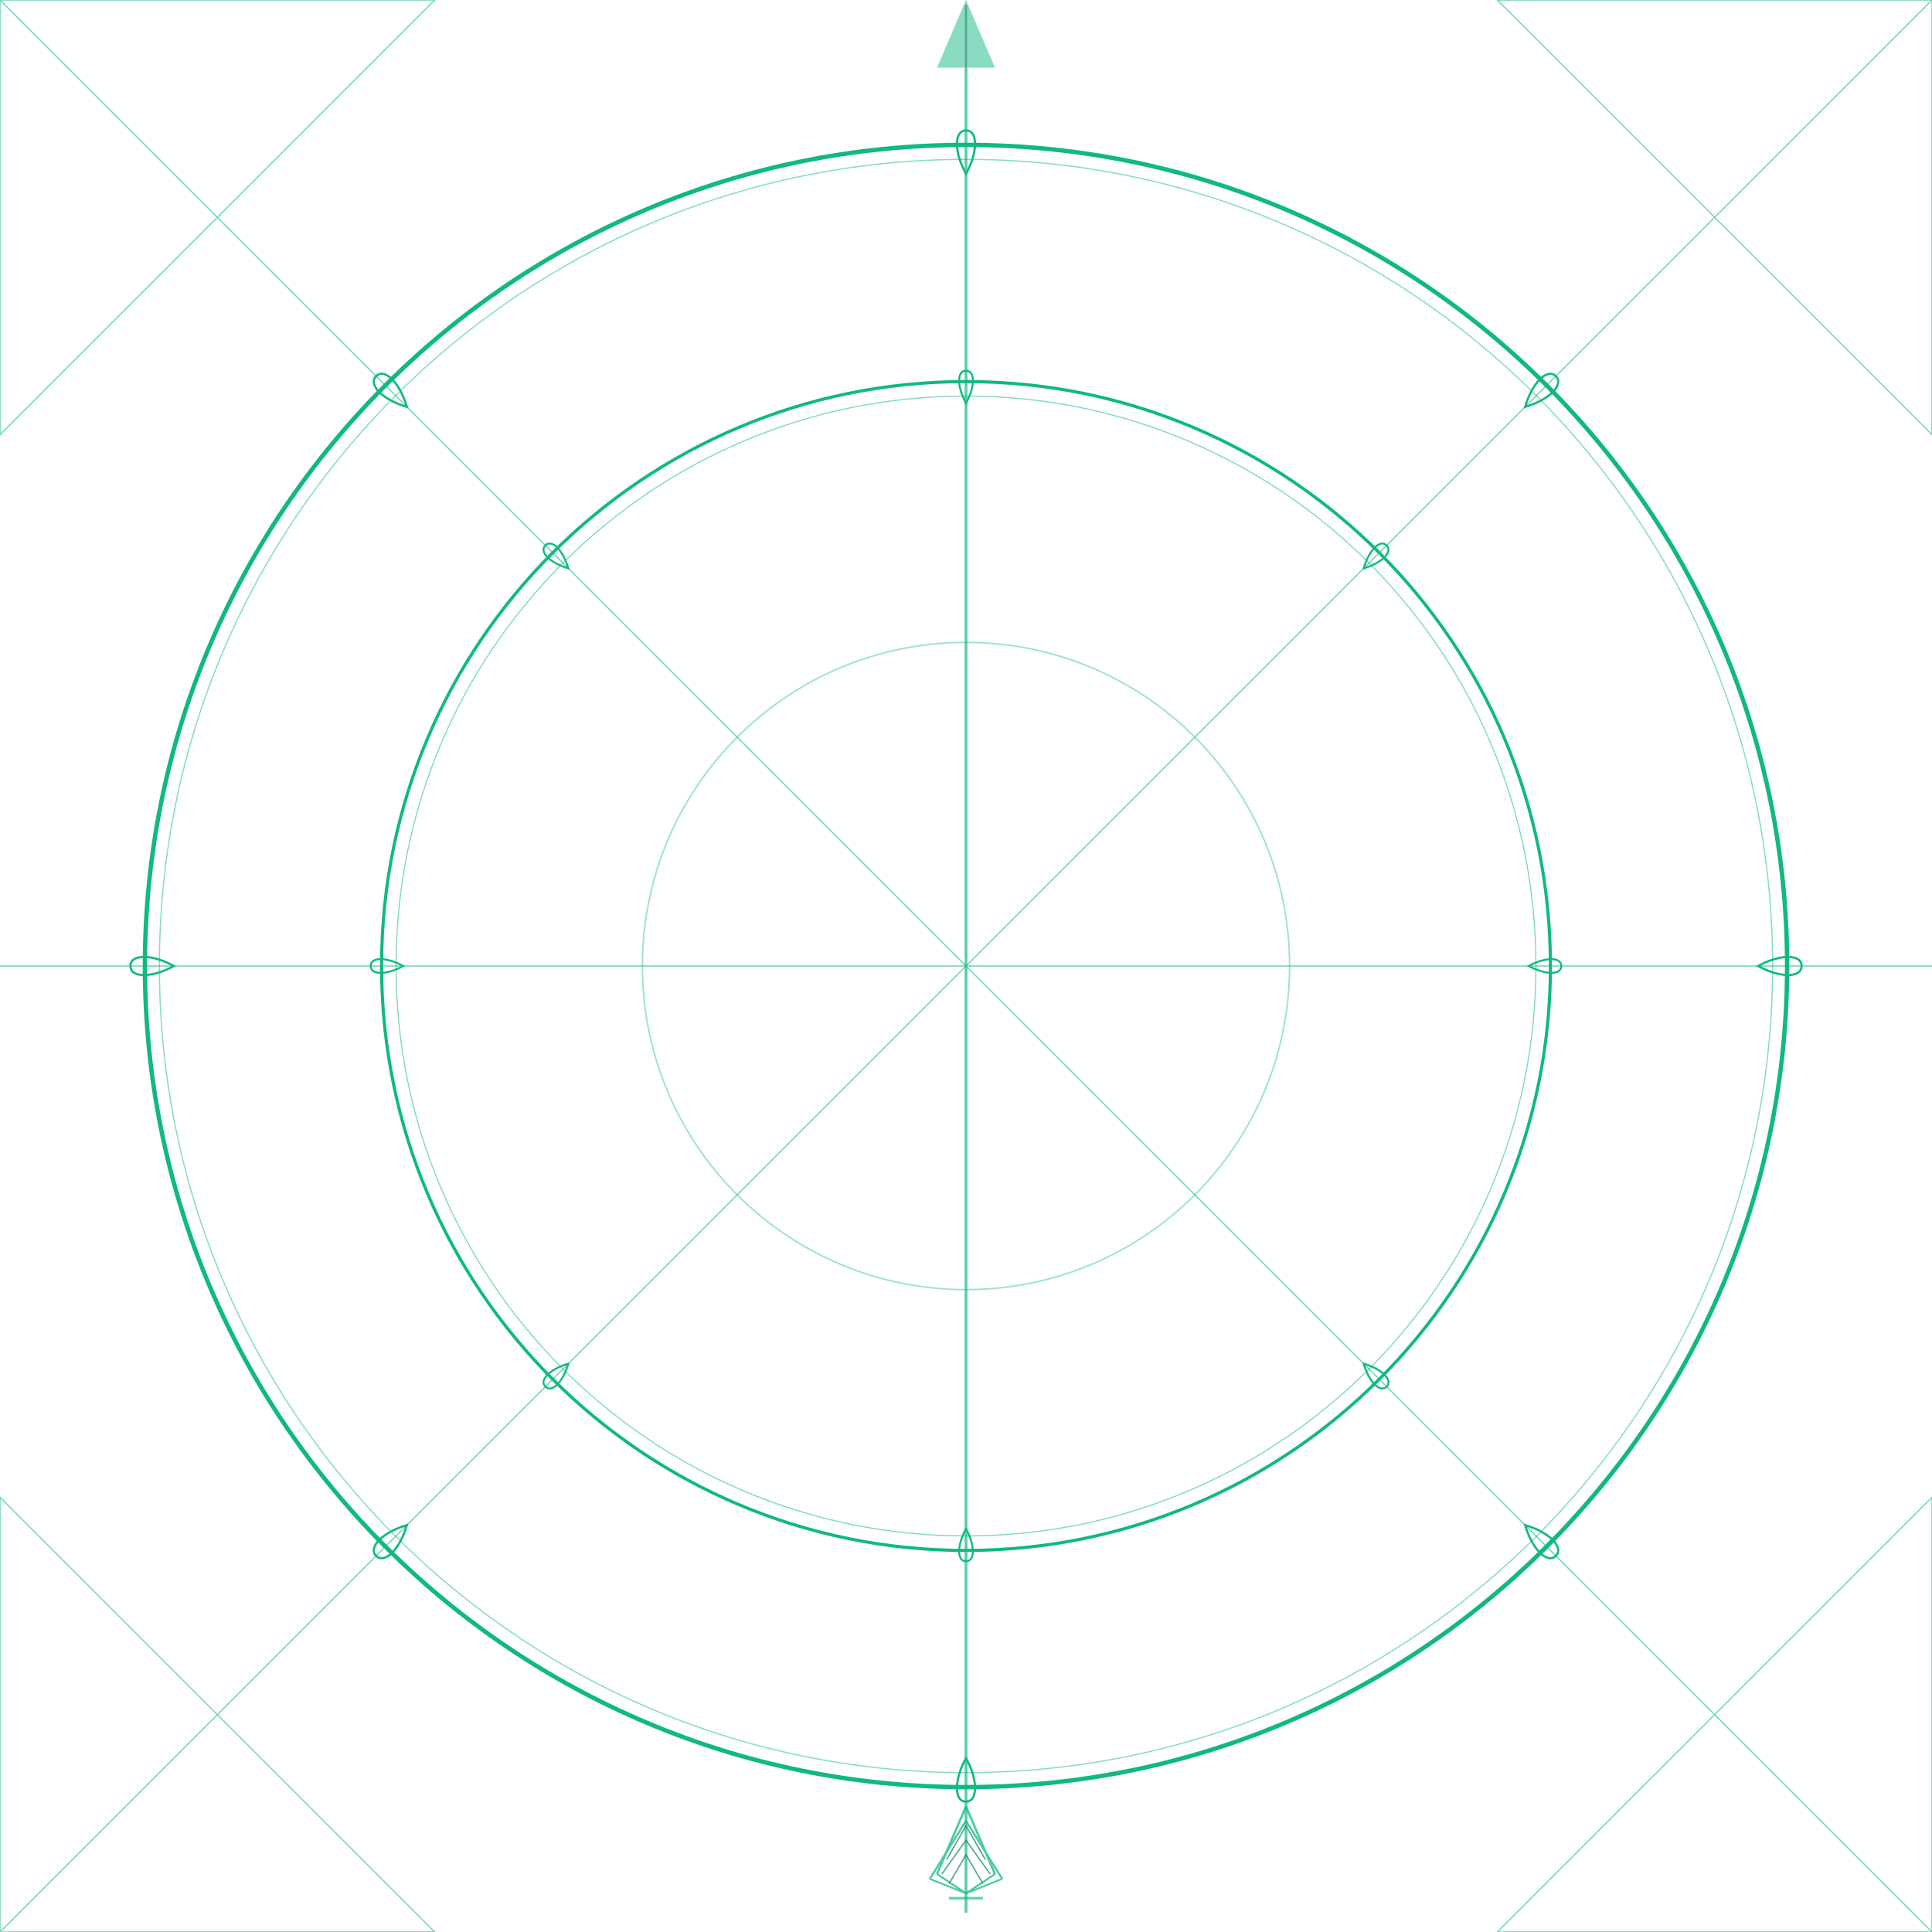
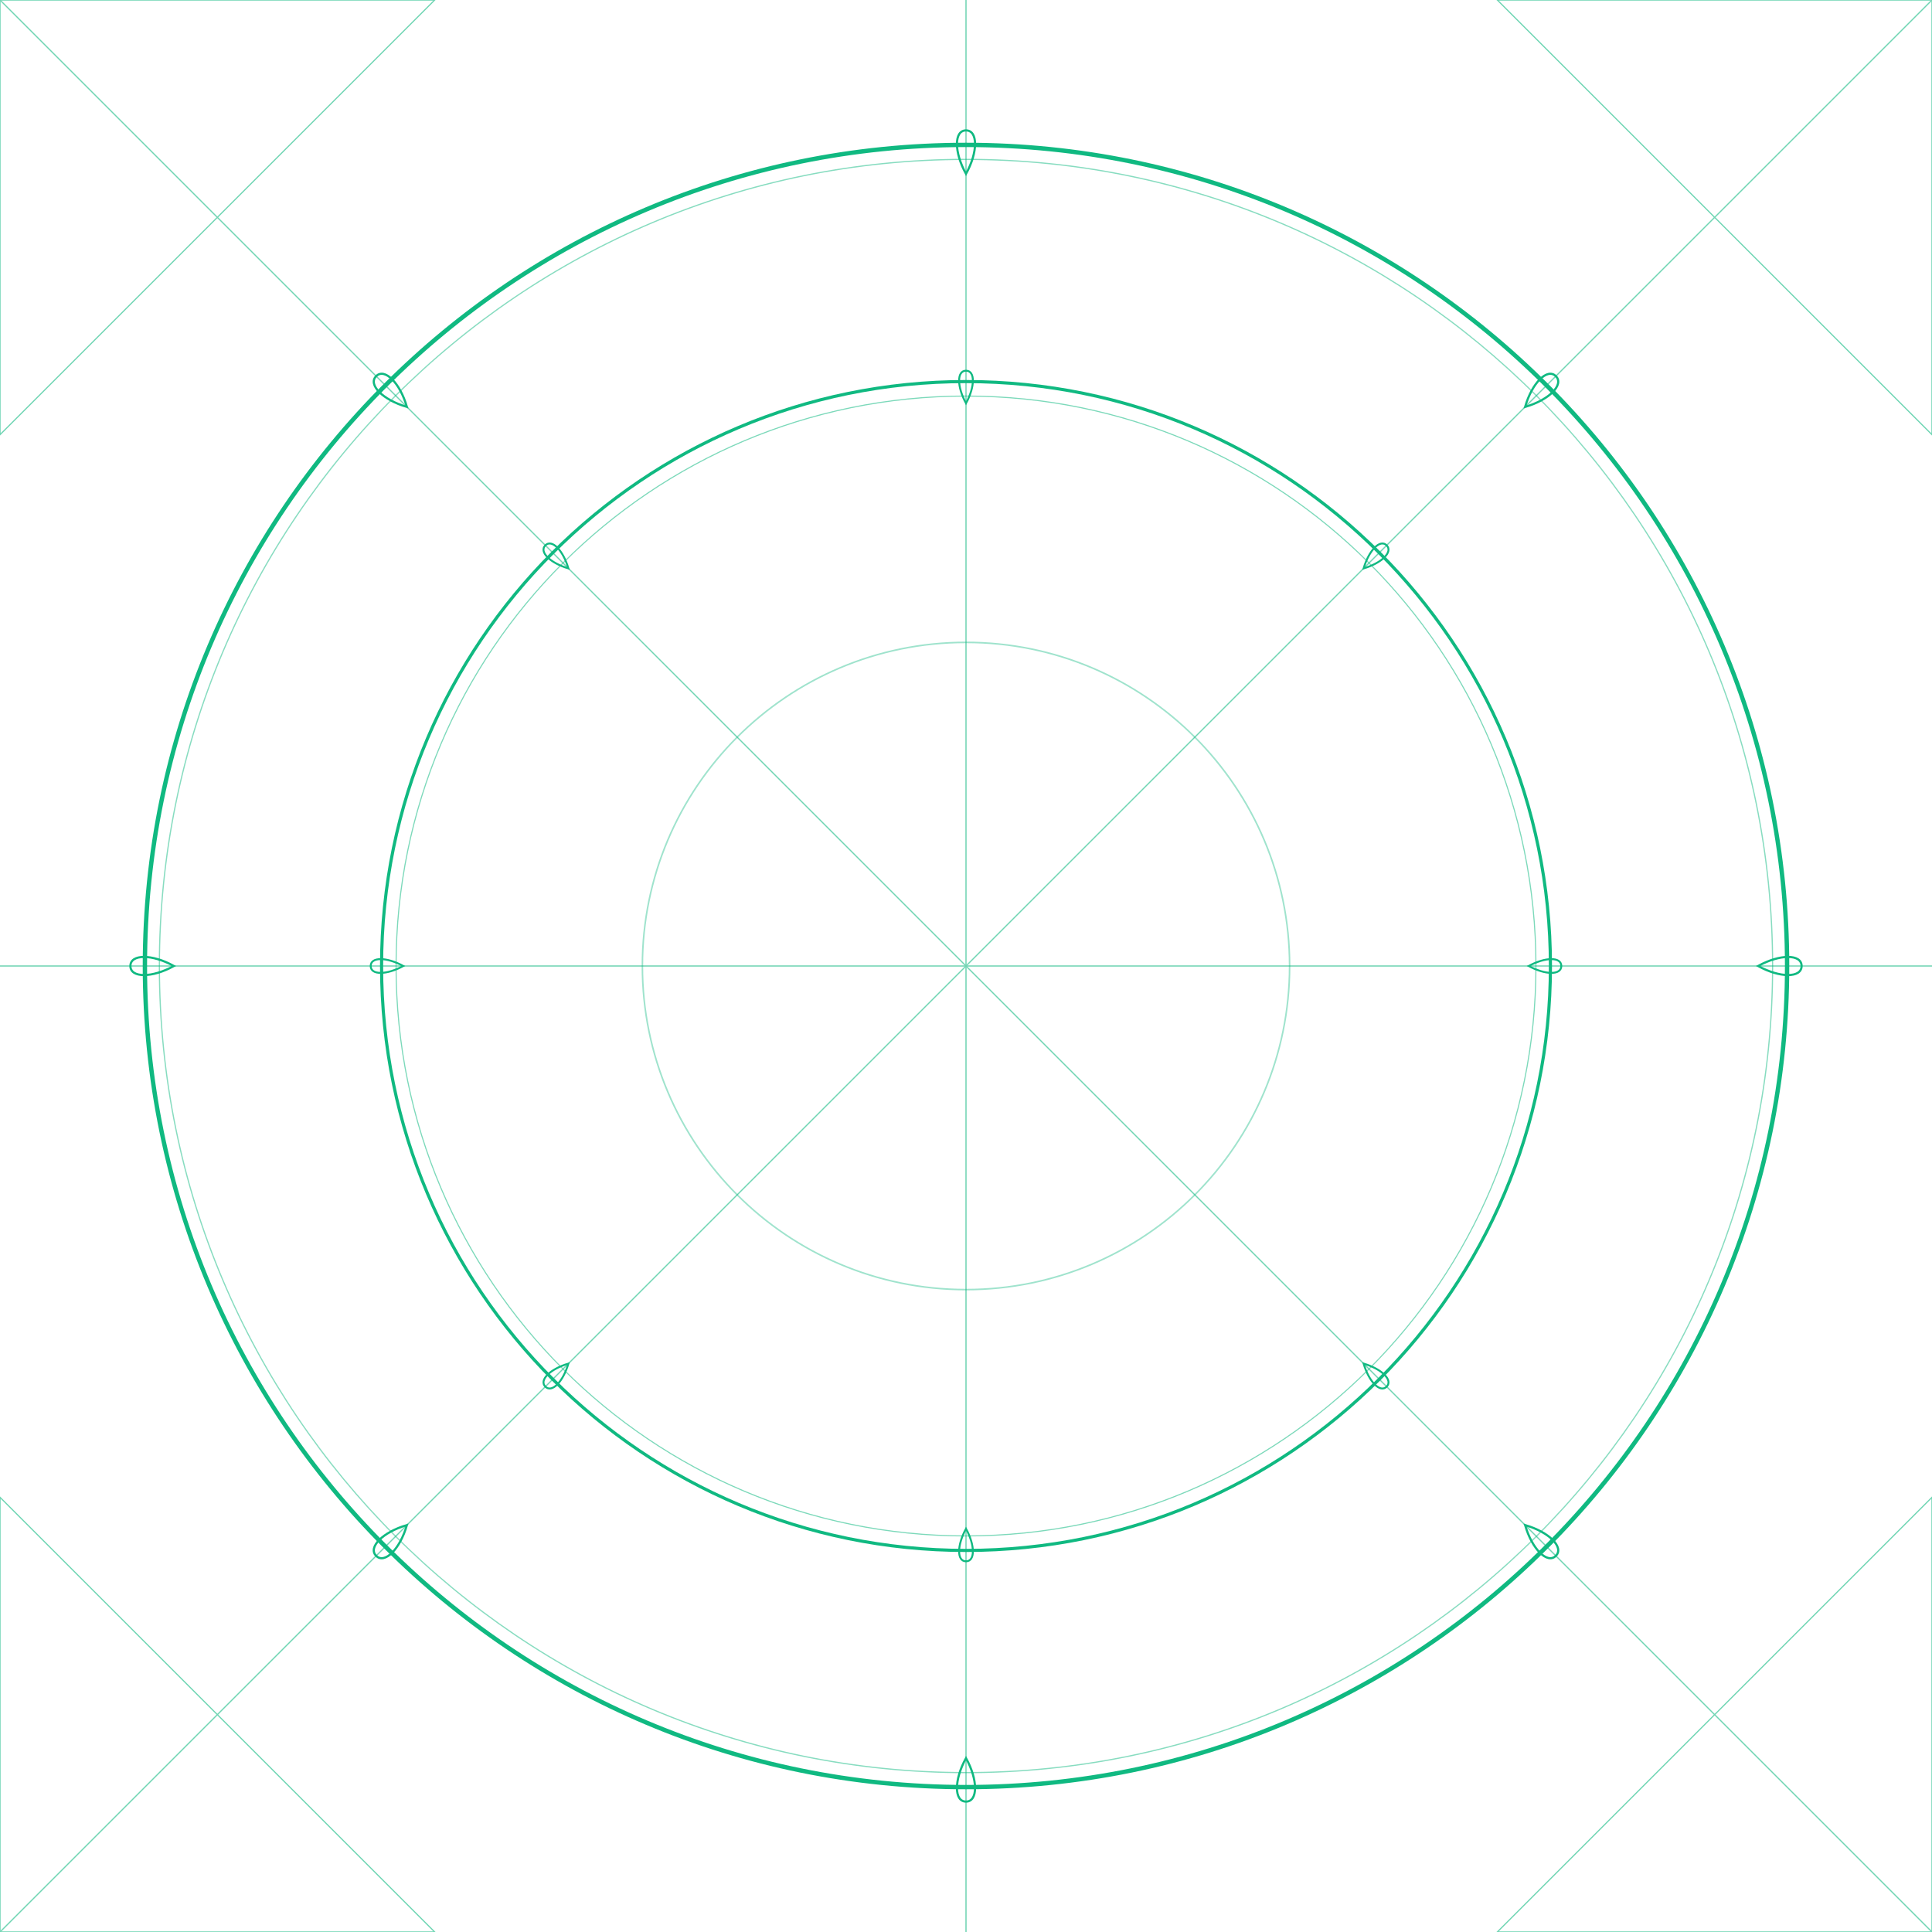
<svg xmlns="http://www.w3.org/2000/svg" viewBox="0 0 800 800" fill="none" aria-hidden="true">
  <defs>
    <path id="pl" d="M 0,-6 C 5,-6 5,3 0,12 C -5,3 -5,-6 0,-6 Z" stroke="#10b981" stroke-width="0.9" fill="none" />
    <path id="ps" d="M 0,-4.5 C 3.8,-4.5 3.8,2 0,9 C -3.8,2 -3.8,-4.5 0,-4.5 Z" stroke="#10b981" stroke-width="0.8" fill="none" />
  </defs>
  <g stroke="#10b981" stroke-width="0.5" opacity="0.6" fill="none">
    <line x1="0" y1="400" x2="800" y2="400" />
+     <line x1="400" y1="0" x2="400" y2="800" />
    <line x1="0" y1="0" x2="800" y2="800" />
    <line x1="800" y1="0" x2="0" y2="800" />
    <polygon points="0,0   180,0  0,180" />
    <polygon points="800,0   620,0  800,180" />
    <polygon points="800,800 620,800 800,620" />
    <polygon points="0,800   180,800 0,620" />
-   </g>
-   <g stroke="#10b981" stroke-width="1.15" opacity="0.7" fill="none" stroke-linejoin="miter">
-     <line x1="400" y1="28" x2="400" y2="792" />
-     <path d="M 400,0 L 412,28 L 388,28 Z" fill="#10b981" stroke="none" opacity="0.7" />
-     <line x1="400" y1="2" x2="400" y2="28" stroke="#047857" stroke-width="0.9" opacity="0.9" />
-   </g>
-   <g stroke="#10b981" fill="none" stroke-linejoin="miter" stroke-linecap="butt" opacity="0.75">
-     <line x1="400" y1="748" x2="388" y2="776" stroke-width="0.95" />
-     <line x1="400" y1="748" x2="412" y2="776" stroke-width="0.95" />
-     <line x1="400" y1="754" x2="385" y2="778" stroke-width="0.85" />
-     <line x1="400" y1="754" x2="415" y2="778" stroke-width="0.85" />
-     <line x1="388" y1="776" x2="400" y2="784" stroke-width="0.8" />
-     <line x1="412" y1="776" x2="400" y2="784" stroke-width="0.8" />
-     <line x1="385" y1="778" x2="400" y2="784" stroke-width="0.75" />
-     <line x1="415" y1="778" x2="400" y2="784" stroke-width="0.75" />
-     <g stroke="#047857" stroke-width="0.55" opacity="0.9">
-       <line x1="400" y1="756" x2="392" y2="770" />
-       <line x1="400" y1="762" x2="390" y2="776" />
-       <line x1="400" y1="768" x2="393" y2="780" />
-       <line x1="400" y1="756" x2="408" y2="770" />
-       <line x1="400" y1="762" x2="410" y2="776" />
-       <line x1="400" y1="768" x2="407" y2="780" />
-     </g>
-     <line x1="393" y1="786" x2="407" y2="786" stroke-width="1.1" opacity="0.85" />
  </g>
  <circle cx="400" cy="400" r="340" stroke="#10b981" stroke-width="1.8" fill="none" />
  <circle cx="400" cy="400" r="334" stroke="#10b981" stroke-width="0.5" fill="none" opacity="0.5" />
  <circle cx="400" cy="400" r="242" stroke="#10b981" stroke-width="1.3" fill="none" />
  <circle cx="400" cy="400" r="236" stroke="#10b981" stroke-width="0.45" fill="none" opacity="0.55" />
  <circle cx="400" cy="400" r="134" stroke="#10b981" stroke-width="0.65" fill="none" opacity="0.4" />
  <use href="#pl" transform="translate(400  60) rotate(  0)" />
  <use href="#pl" transform="translate(640 160) rotate( 45)" />
  <use href="#pl" transform="translate(740 400) rotate( 90)" />
  <use href="#pl" transform="translate(640 640) rotate(135)" />
  <use href="#pl" transform="translate(400 740) rotate(180)" />
  <use href="#pl" transform="translate(160 640) rotate(225)" />
  <use href="#pl" transform="translate( 60 400) rotate(270)" />
  <use href="#pl" transform="translate(160 160) rotate(315)" />
  <use href="#ps" transform="translate(400 158) rotate(  0)" />
  <use href="#ps" transform="translate(571 229) rotate( 45)" />
  <use href="#ps" transform="translate(642 400) rotate( 90)" />
  <use href="#ps" transform="translate(571 571) rotate(135)" />
  <use href="#ps" transform="translate(400 642) rotate(180)" />
  <use href="#ps" transform="translate(229 571) rotate(225)" />
  <use href="#ps" transform="translate(158 400) rotate(270)" />
  <use href="#ps" transform="translate(229 229) rotate(315)" />
</svg>
